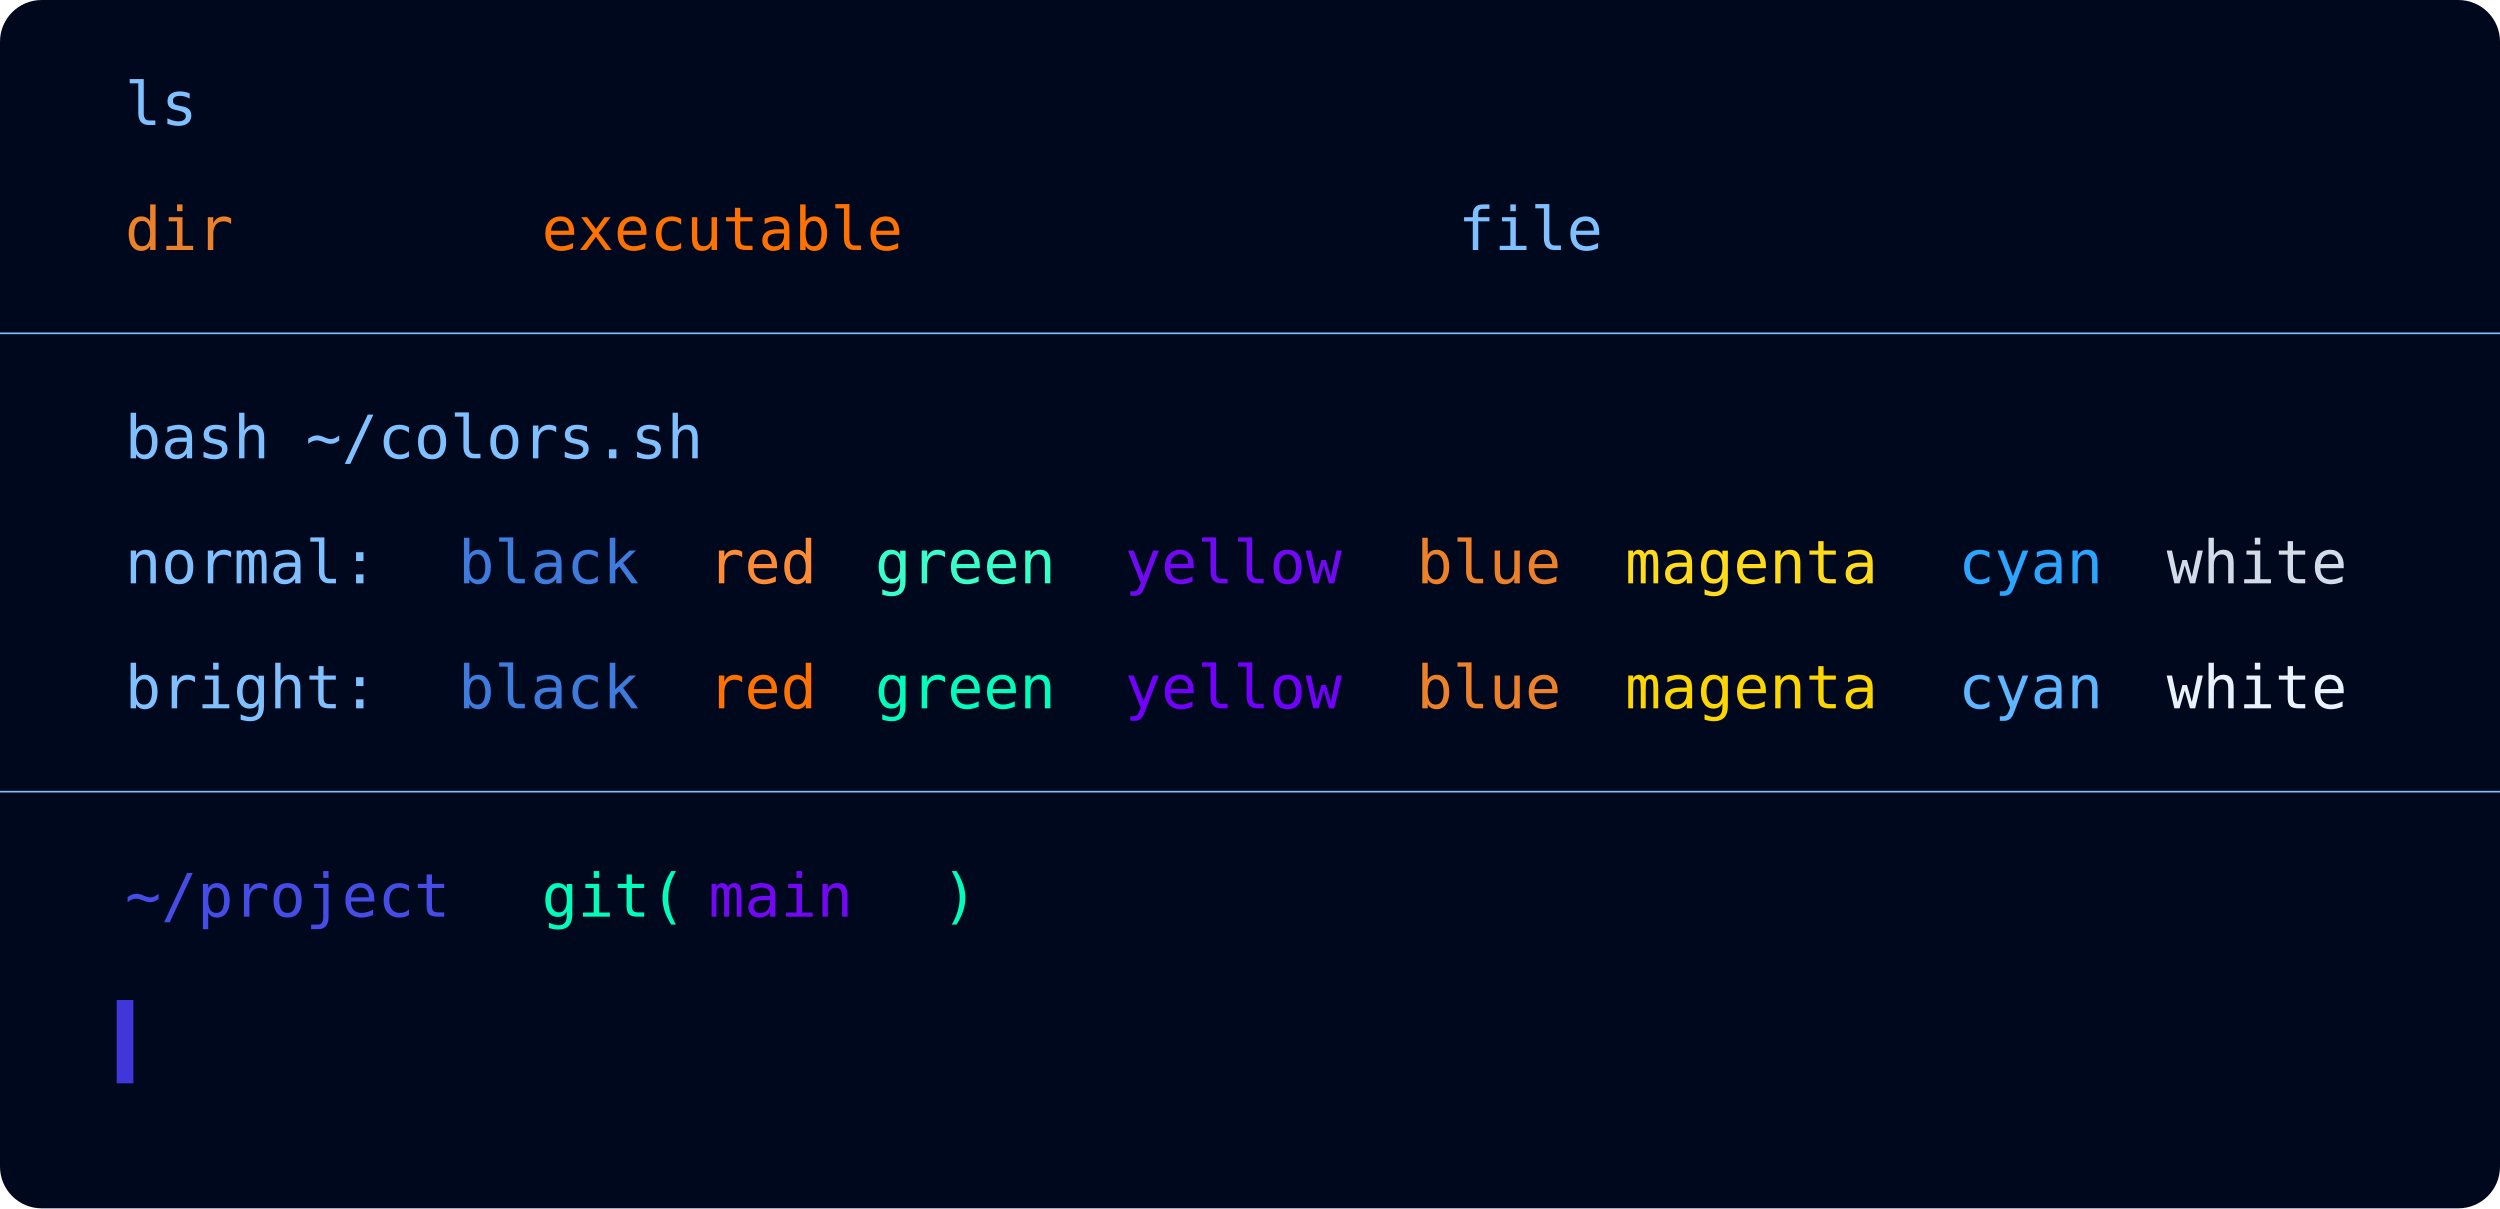
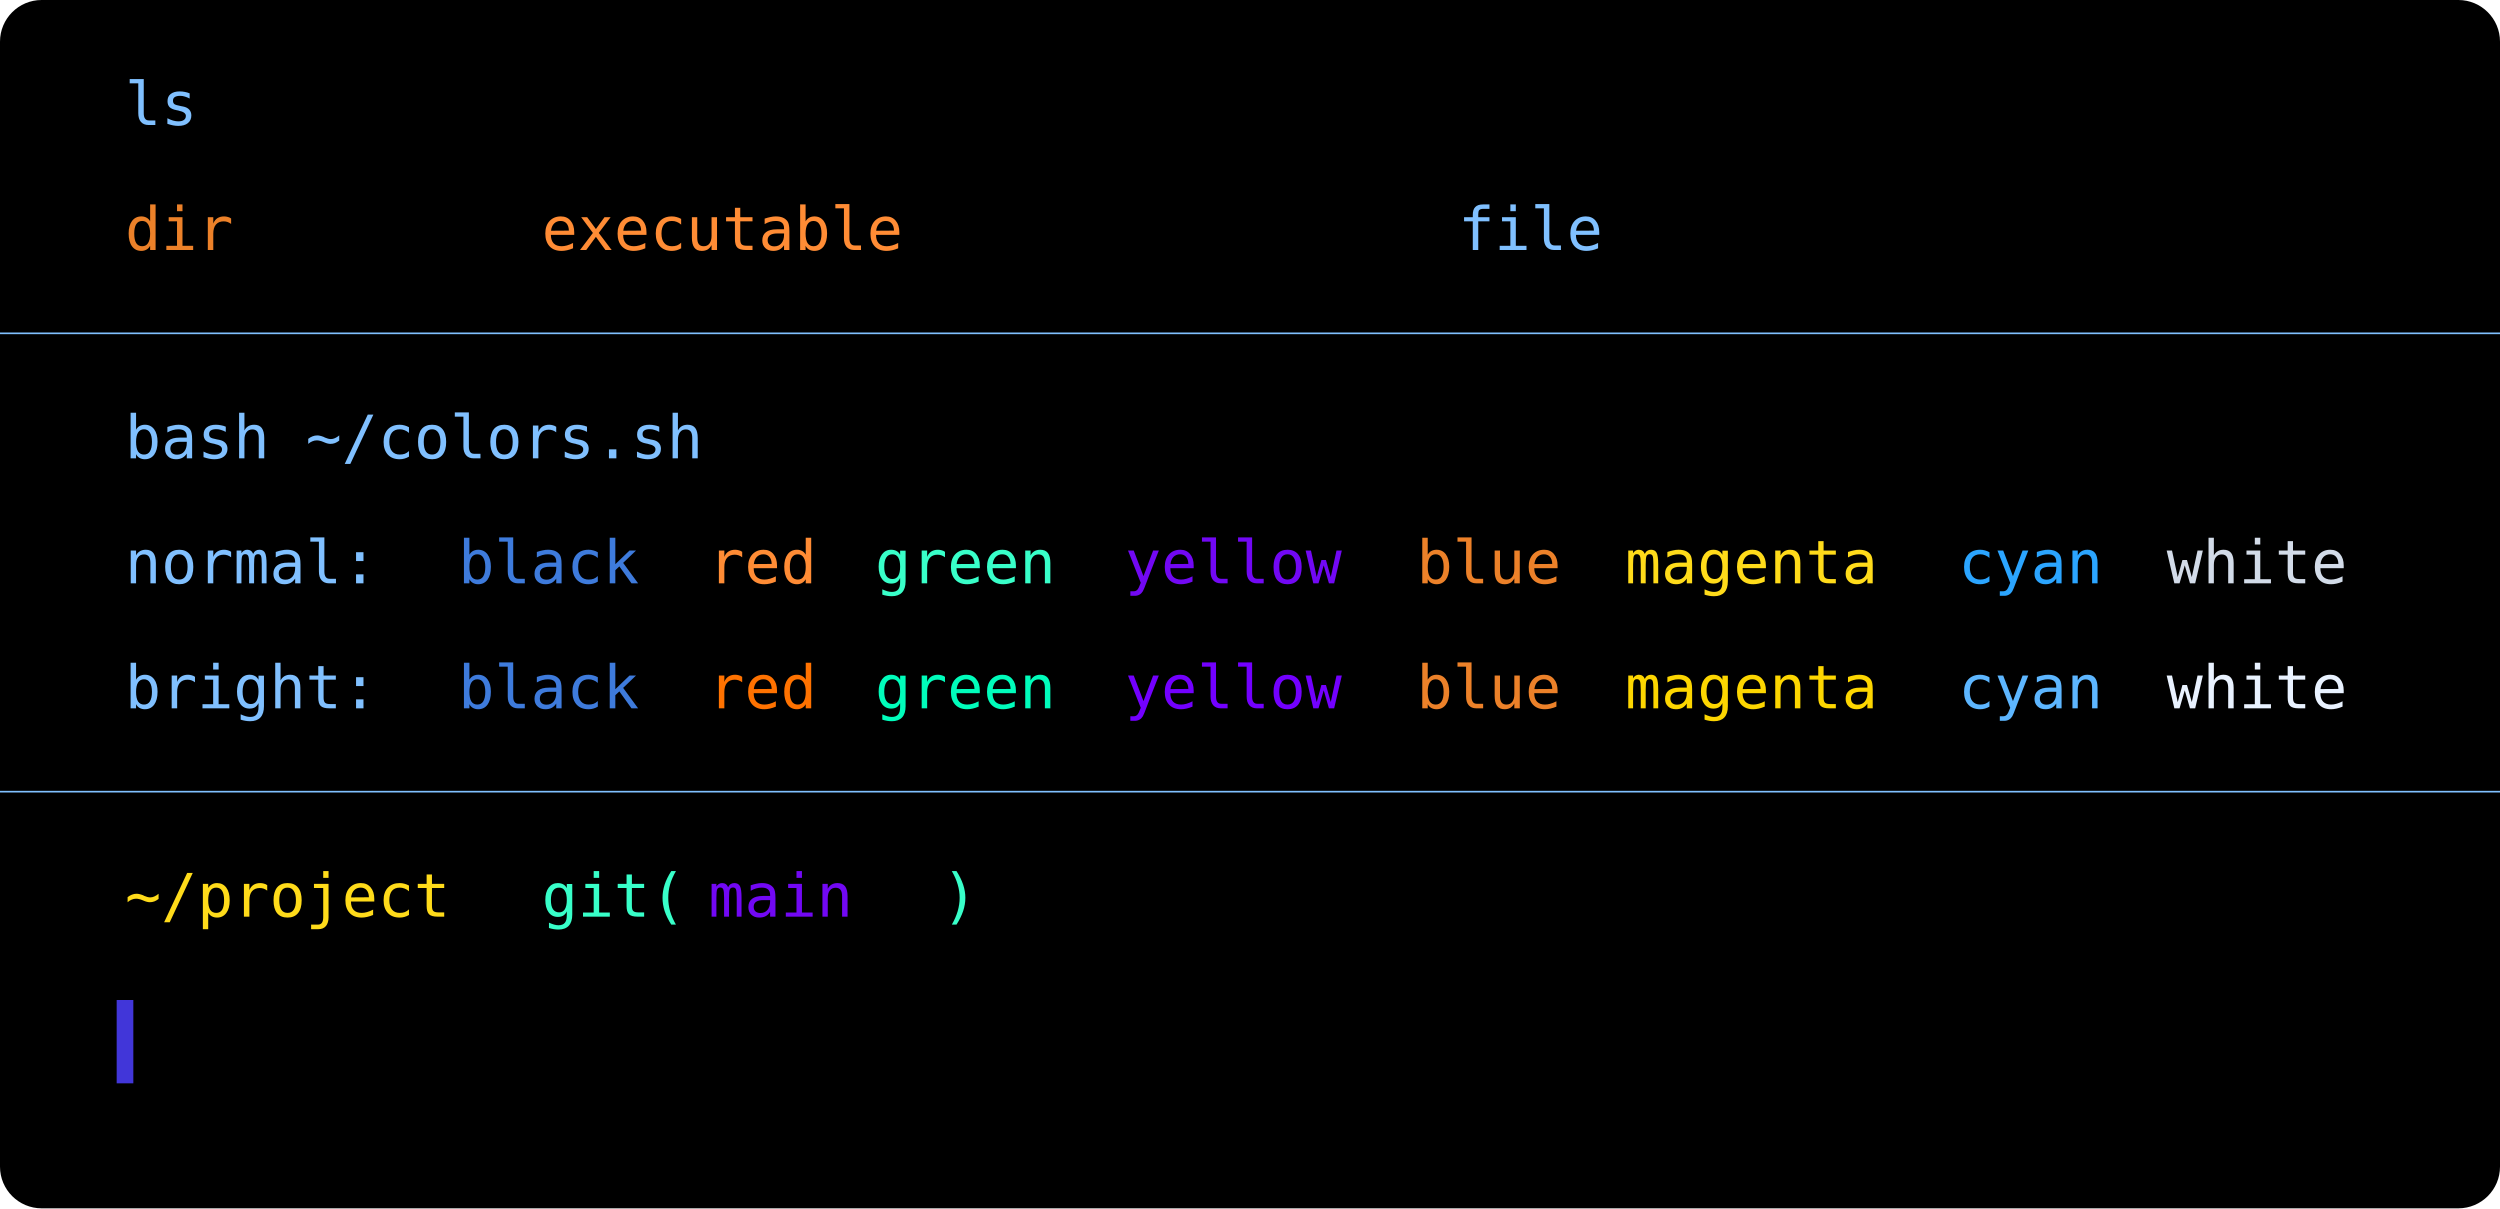
<svg xmlns="http://www.w3.org/2000/svg" viewBox="0 0 300 145">
-   <rect width="300" height="145" fill="#00081e" class="Dynamic" rx="5" />
+   <rect width="300" height="145" fill="{background}" class="Dynamic" rx="5" />
  <text x="15" y="15" fill="#80c0ff" class="Dynamic" font-family="monospace" font-size=".6em">ls</text>
  <text x="15" y="30" fill="#ec8129" class="Dynamic" font-family="monospace" font-size=".6em">
-     dir
+ dir
</text>
-   <text x="65" y="30" fill="#ff7200" class="Dynamic" font-family="monospace" font-size=".6em">
-     executable
+   <text x="65" y="30" fill="#ff8c35" class="Dynamic" font-family="monospace" font-size=".6em">
+ executable
</text>
  <text x="175" y="30" fill="#80c0ff" class="Dynamic" font-family="monospace" font-size=".6em">
-     file
+ file
</text>
  <path stroke="#80c0ff" d="M0 40h300" class="Dynamic" style="stroke-width:.2" />
  <text x="15" y="55" fill="#80c0ff" class="Dynamic" font-family="monospace" font-size=".6em">bash ~/colors.sh</text>
  <text x="15" y="70" fill="#80c0ff" class="Dynamic" font-family="monospace" font-size=".6em">
-     normal:
+ normal:
</text>
  <text x="55" y="70" fill="#3e7bdc" class="Dynamic" font-family="monospace" font-size=".6em">
-     black
+ black
</text>
  <text x="85" y="70" fill="#ff8c35" class="Dynamic" font-family="monospace" font-size=".6em">
-     red
+ red
</text>
  <text x="105" y="70" fill="#38ffc9" class="Dynamic" font-family="monospace" font-size=".6em">
-     green
+ green
</text>
  <text x="135" y="70" fill="#7208f4" class="Dynamic" font-family="monospace" font-size=".6em">
-     yellow
+ yellow
</text>
  <text x="170" y="70" fill="#ec8129" class="Dynamic" font-family="monospace" font-size=".6em">
-     blue
+ blue
</text>
  <text x="195" y="70" fill="#ffdb1a" class="Dynamic" font-family="monospace" font-size=".6em">
-     magenta
+ magenta
</text>
  <text x="235" y="70" fill="#2ba5ff" class="Dynamic" font-family="monospace" font-size=".6em">
-     cyan
+ cyan
</text>
  <text x="260" y="70" fill="#d2dbe8" class="Dynamic" font-family="monospace" font-size=".6em">
-     white
+ white
</text>
  <text x="15" y="85" fill="#80c0ff" class="Dynamic" font-family="monospace" font-size=".6em">
-     bright:
+ bright:
</text>
  <text x="55" y="85" fill="#3e7bdc" class="Dynamic" font-family="monospace" font-size=".6em">
-     black
+ black
</text>
  <text x="85" y="85" fill="#ff7200" class="Dynamic" font-family="monospace" font-size=".6em">
-     red
+ red
</text>
  <text x="105" y="85" fill="#00fdbb" class="Dynamic" font-family="monospace" font-size=".6em">
-     green
+ green
</text>
  <text x="135" y="85" fill="#7300ff" class="Dynamic" font-family="monospace" font-size=".6em">
-     yellow
+ yellow
</text>
  <text x="170" y="85" fill="#ec8129" class="Dynamic" font-family="monospace" font-size=".6em">
-     blue
+ blue
</text>
  <text x="195" y="85" fill="#fdd600" class="Dynamic" font-family="monospace" font-size=".6em">
-     magenta
+ magenta
</text>
  <text x="235" y="85" fill="#5db6ff" class="Dynamic" font-family="monospace" font-size=".6em">
-     cyan
+ cyan
</text>
  <text x="260" y="85" fill="#e9f2ff" class="Dynamic" font-family="monospace" font-size=".6em">
-     white
+ white
</text>
  <path stroke="#80c0ff" d="M0 95h300" class="Dynamic" style="stroke-width:.2" />
-   <text x="15" y="110" fill="#454de6" class="Dynamic" font-family="monospace" font-size=".6em">
-     ~/project
+   <text x="15" y="110" fill="#ffdb1a" class="Dynamic" font-family="monospace" font-size=".6em">
+ ~/project
</text>
-   <text x="65" y="110" fill="#00fdbb" class="Dynamic" font-family="monospace" font-size=".6em">
-     git(
- </text>
+   <text x="65" y="110" fill="#38ffc9" class="Dynamic" font-family="monospace" font-size=".6em">
+ git(
+     </text>
  <text x="85" y="110" fill="#7208f4" class="Dynamic" font-family="monospace" font-size=".6em">
-     main
- </text>
-   <text x="113" y="110" fill="#00fdbb" class="Dynamic" font-family="monospace" font-size=".6em">
-     )
+       main
+     </text>
+   <text x="113" y="110" fill="#38ffc9" class="Dynamic" font-family="monospace" font-size=".6em">
+       )
</text>
  <path stroke="#4136d9" d="M15 120v10" class="Dynamic" style="stroke-width:2" />
</svg>
